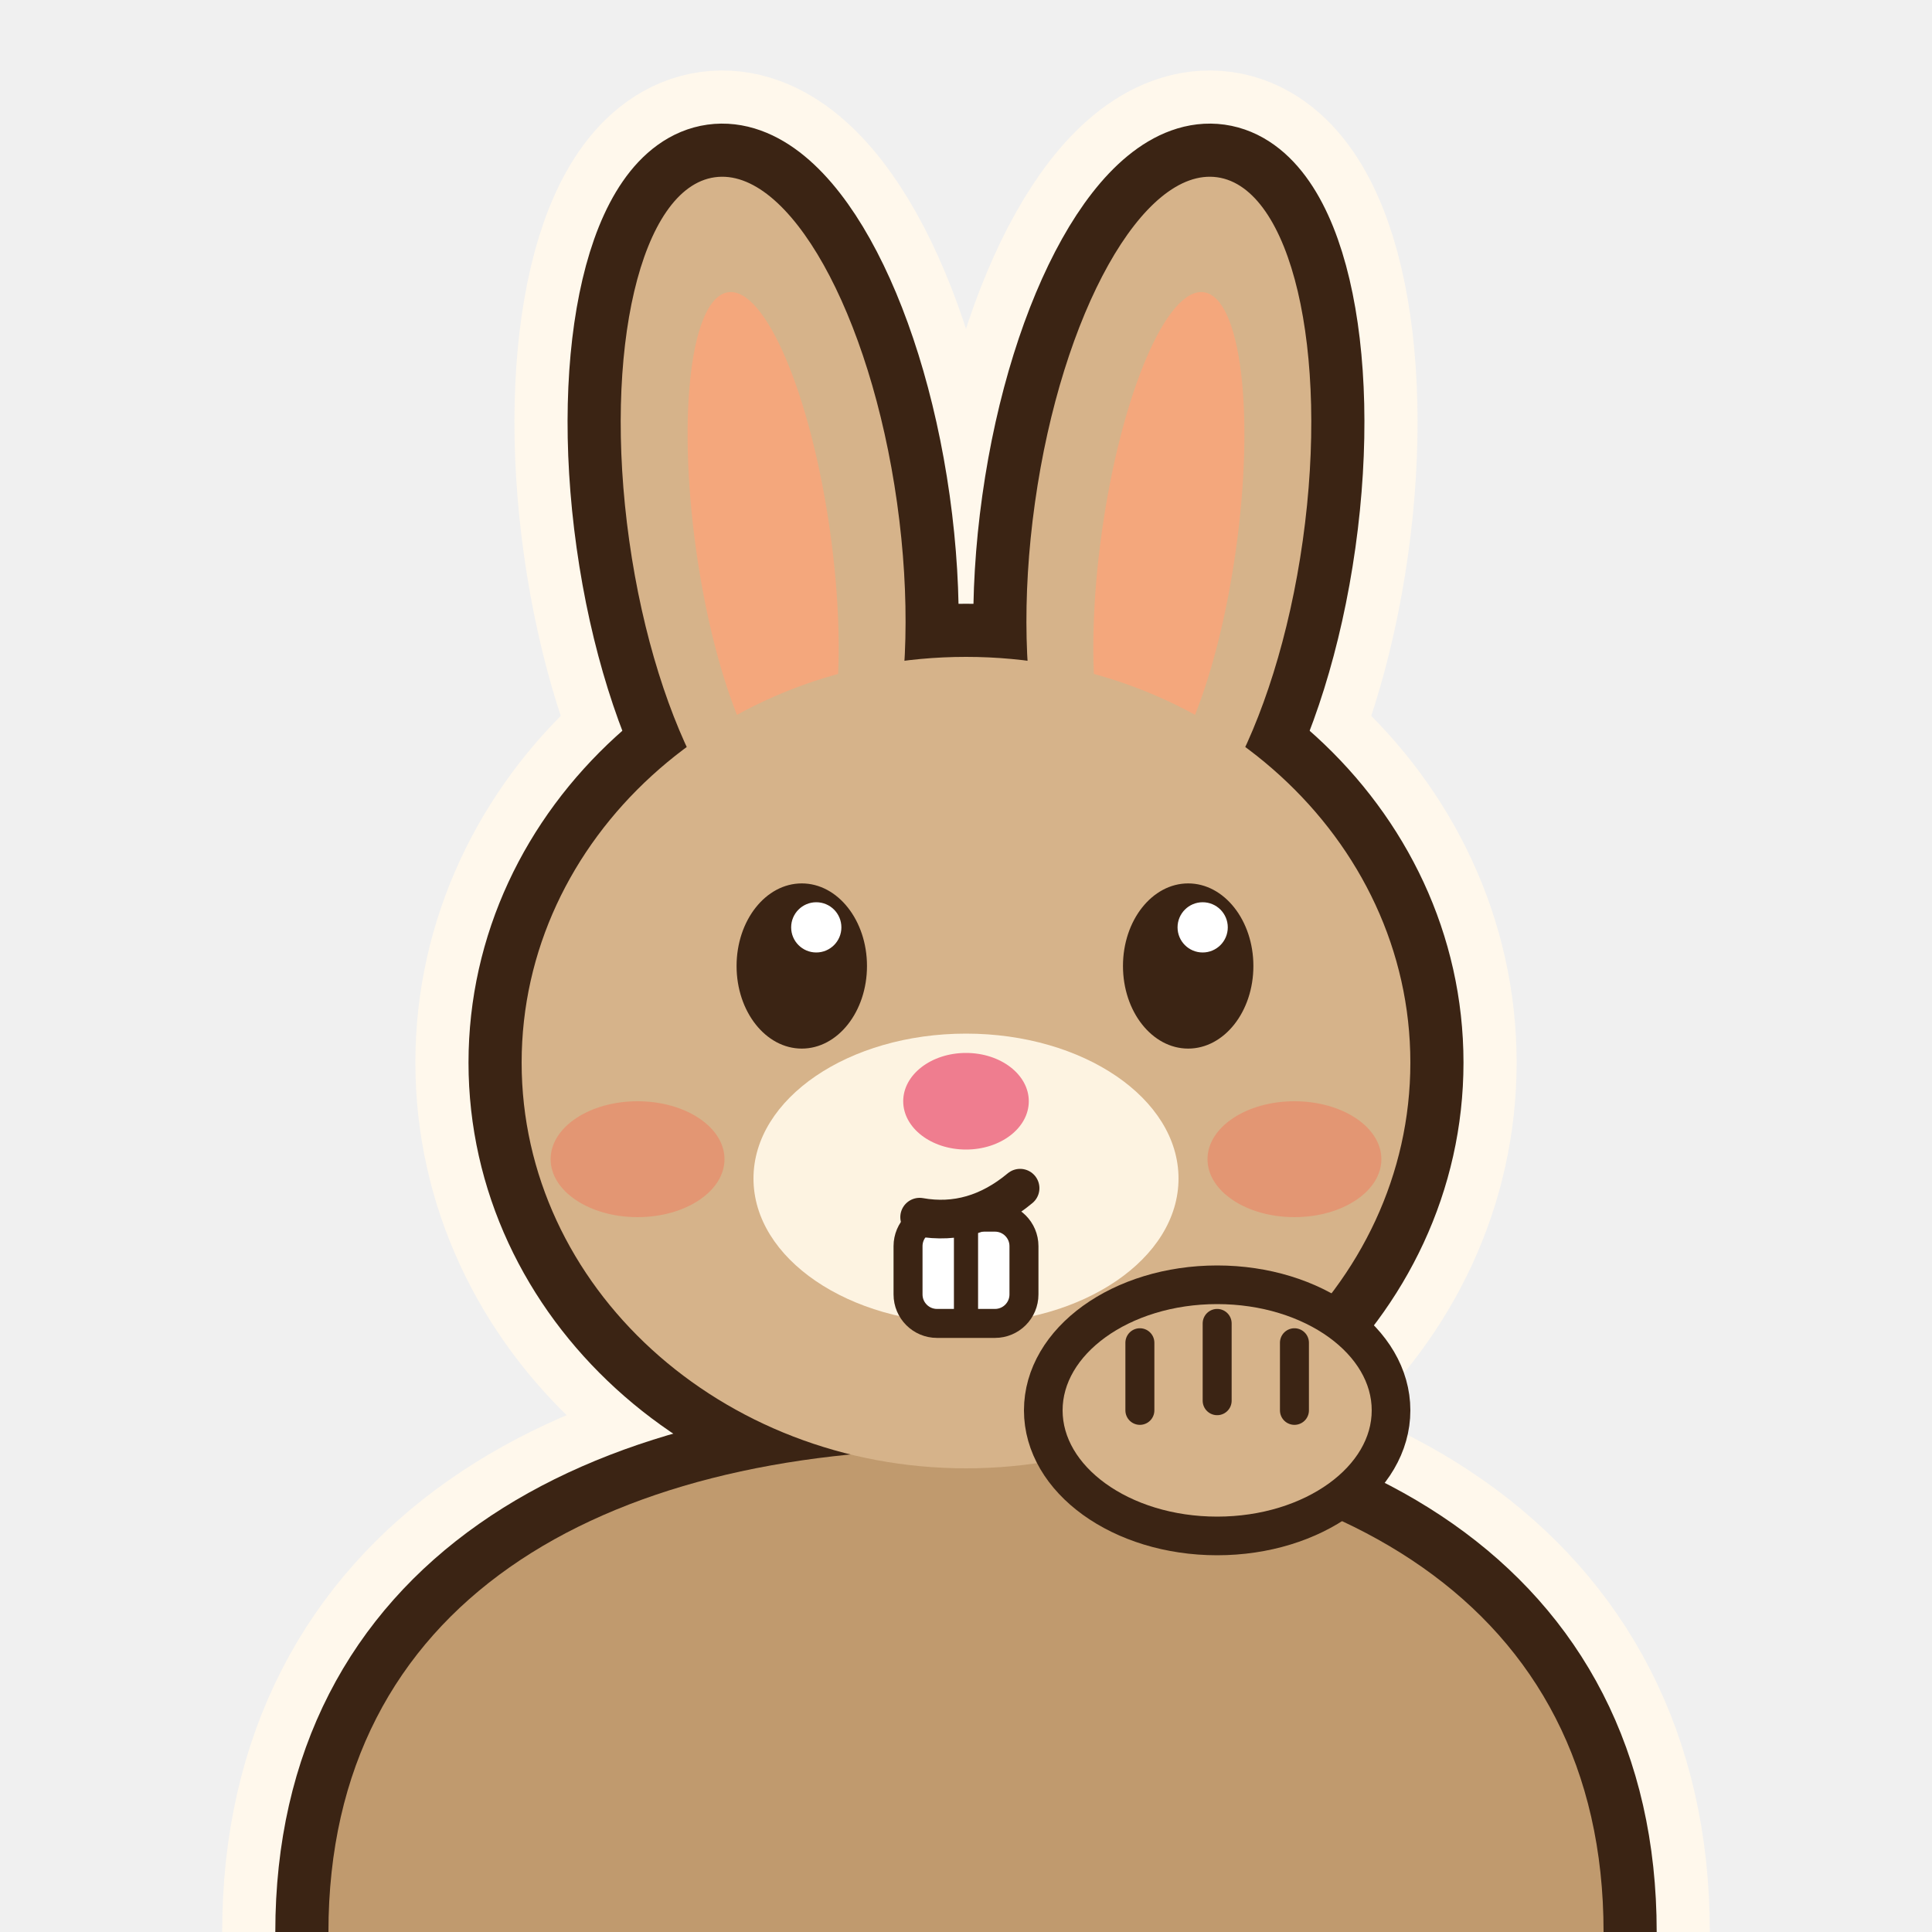
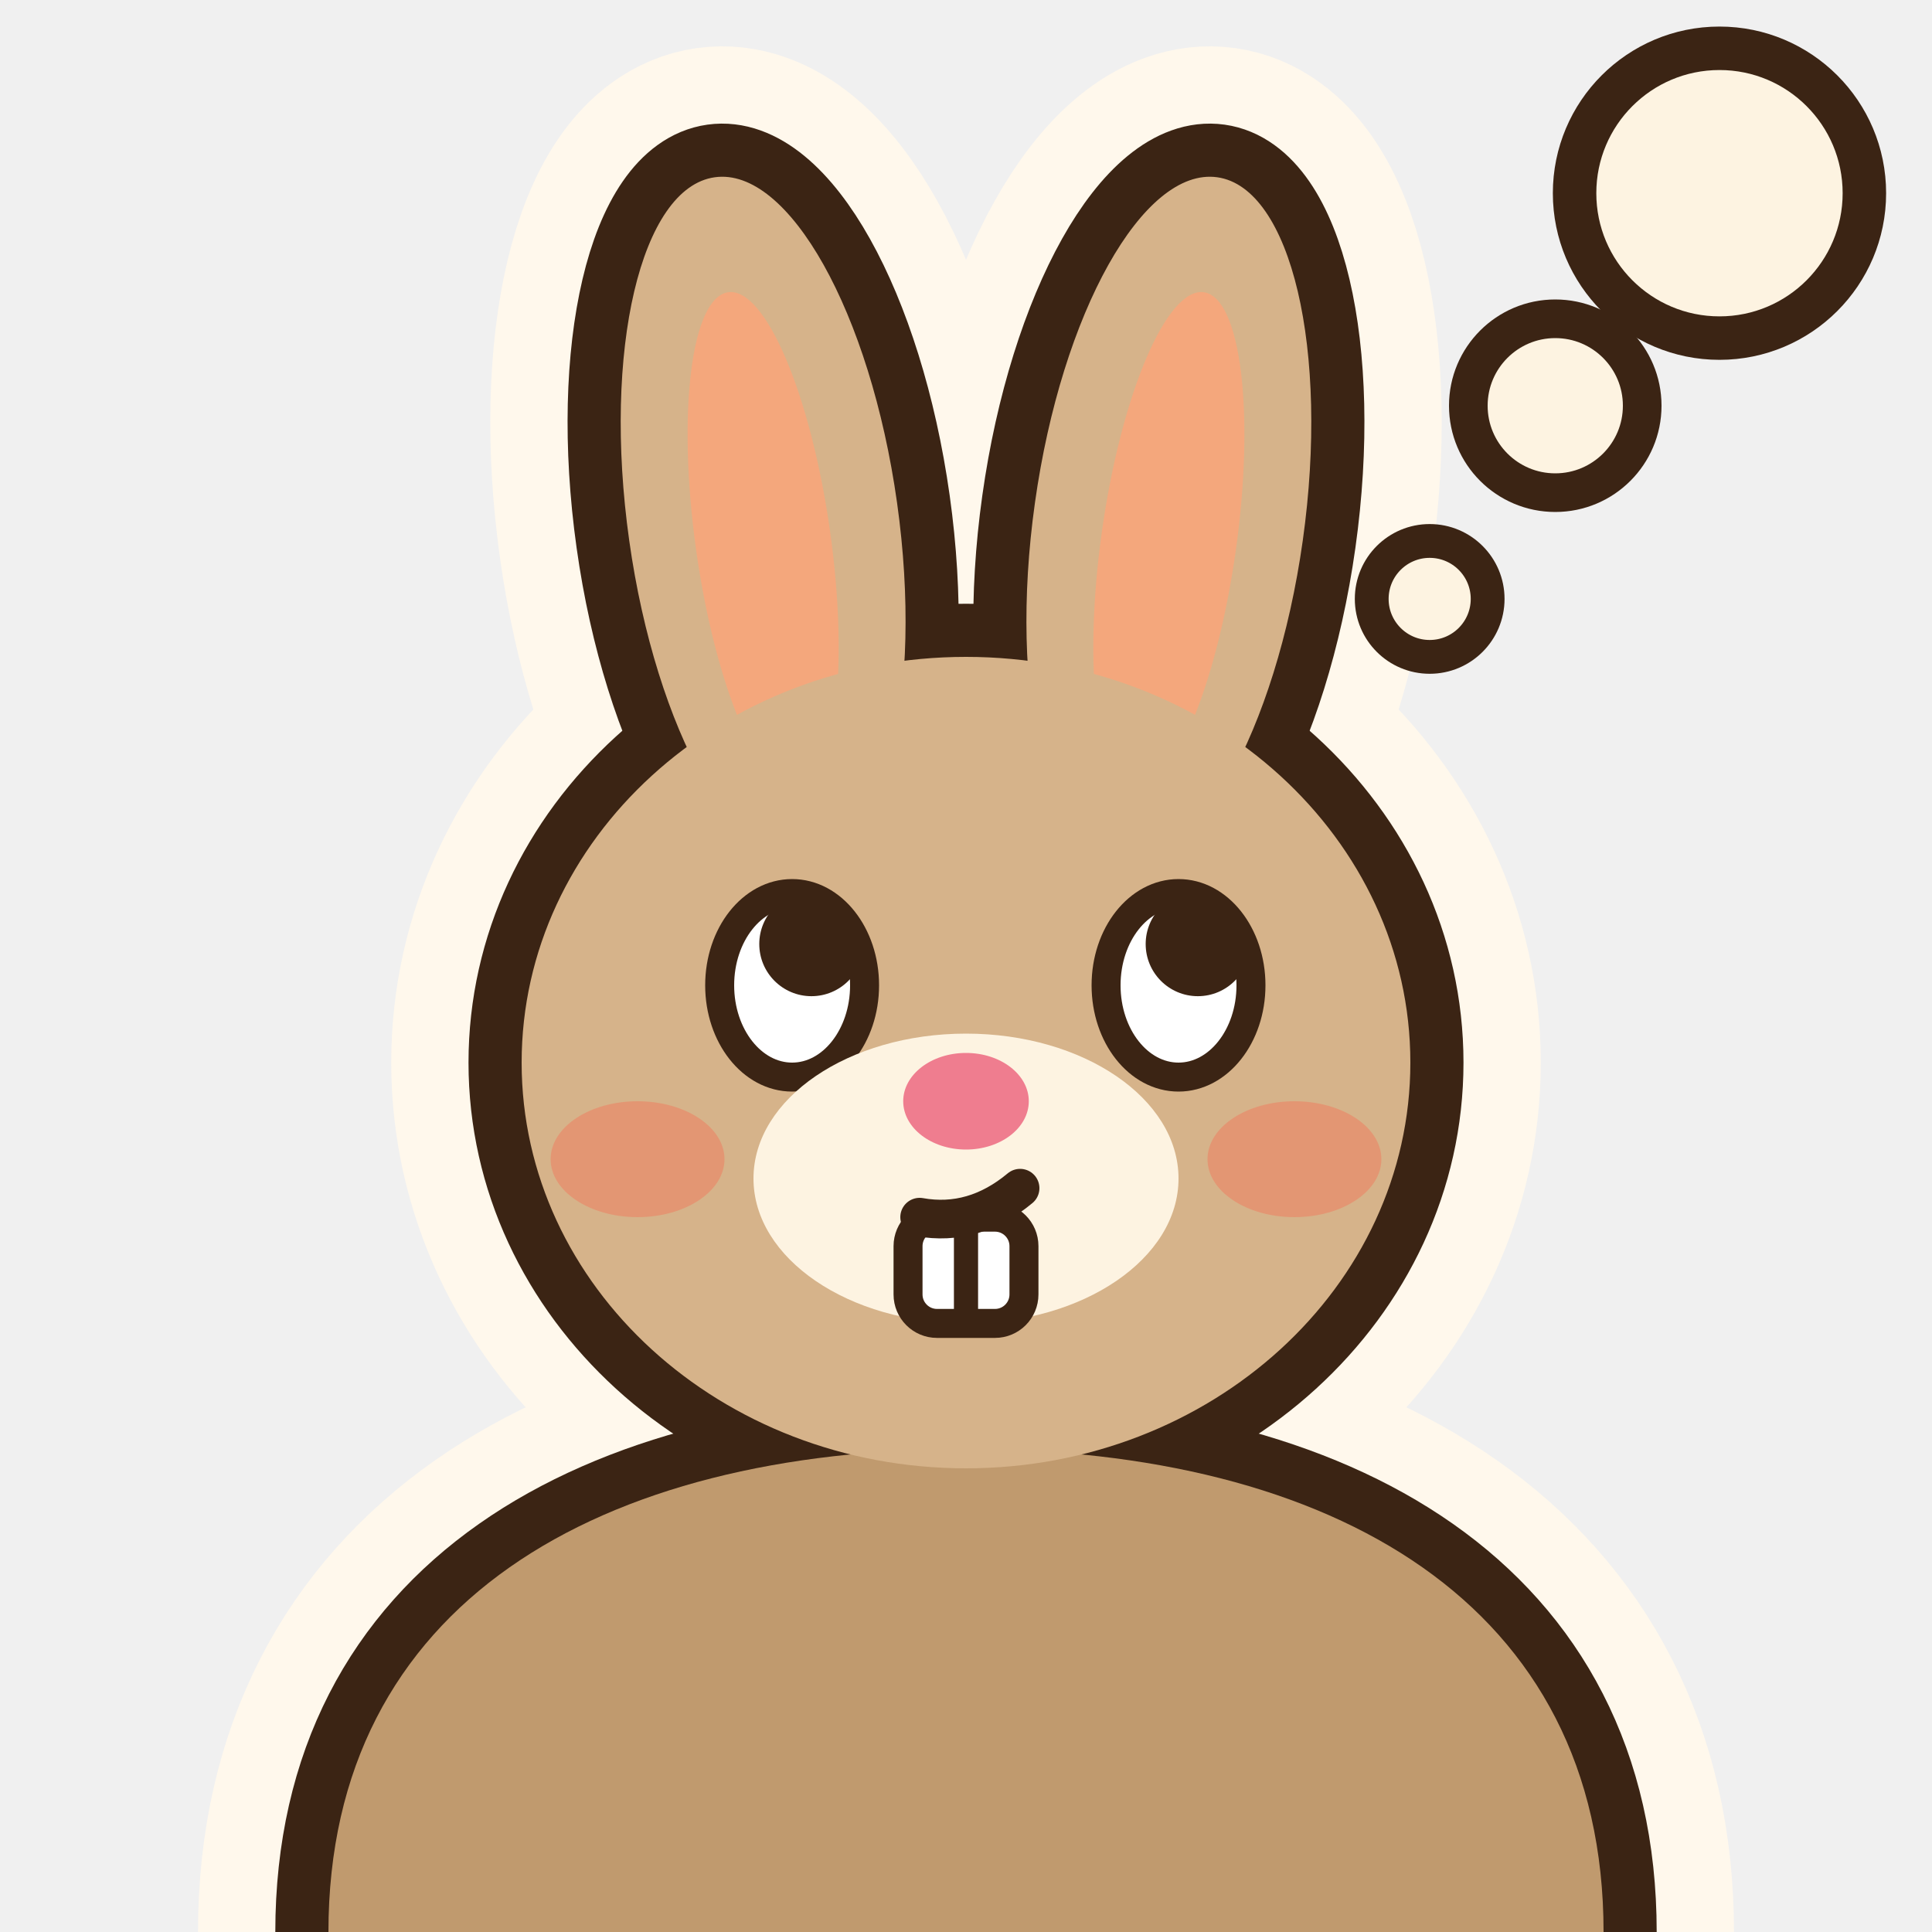
<svg xmlns="http://www.w3.org/2000/svg" viewBox="0 0 200 200">
  <defs>
    <g id="s">
      <path d="M34 200C34 166 62 150 100 150C138 150 166 166 166 200Z" />
      <ellipse cx="79" cy="54" rx="14" ry="36" transform="rotate(-8 79 54)" />
      <ellipse cx="121" cy="54" rx="14" ry="36" transform="rotate(8 121 54)" />
      <ellipse cx="79" cy="56" rx="7" ry="26" transform="rotate(-8 79 56)" />
      <ellipse cx="121" cy="56" rx="7" ry="26" transform="rotate(8 121 56)" />
      <ellipse cx="100" cy="110" rx="46" ry="42" />
    </g>
  </defs>
  <g stroke-linejoin="round" stroke-linecap="round">
-     <use href="#s" fill="#fff8ec" stroke="#fff8ec" stroke-width="22" />
+     <use href="#s" fill="#fff8ec" stroke="#fff8ec" stroke-width="27" />
    <use href="#s" fill="#3b2414" stroke="#3b2414" stroke-width="11" />
    <path d="M34 200C34 166 62 150 100 150C138 150 166 166 166 200Z" fill="#c09a6e" />
    <ellipse cx="79" cy="54" rx="14" ry="36" transform="rotate(-8 79 54)" fill="#d6b38a" />
    <ellipse cx="121" cy="54" rx="14" ry="36" transform="rotate(8 121 54)" fill="#d6b38a" />
    <ellipse cx="79" cy="56" rx="7" ry="26" transform="rotate(-8 79 56)" fill="#f4a77c" />
    <ellipse cx="121" cy="56" rx="7" ry="26" transform="rotate(8 121 56)" fill="#f4a77c" />
    <ellipse cx="100" cy="110" rx="46" ry="42" fill="#d6b38a" />
-     <ellipse cx="83" cy="100" rx="6.75" ry="8.55" fill="#3b2414" />
-     <circle cx="84.5" cy="96" r="2.6" fill="#fff" />
-     <ellipse cx="123" cy="100" rx="6.75" ry="8.55" fill="#3b2414" />
-     <circle cx="124.5" cy="96" r="2.6" fill="#fff" />
+     <ellipse cx="82" cy="102" rx="7.5" ry="9.5" fill="#fff" stroke="#3b2414" stroke-width="3" />
+     <circle cx="84" cy="97.725" r="5.4" fill="#3b2414" />
+     <ellipse cx="122" cy="102" rx="7.5" ry="9.5" fill="#fff" stroke="#3b2414" stroke-width="3" />
+     <circle cx="124" cy="97.725" r="5.4" fill="#3b2414" />
    <ellipse cx="66" cy="120" rx="9" ry="6" fill="#f07a5c" opacity=".5" />
    <ellipse cx="134" cy="120" rx="9" ry="6" fill="#f07a5c" opacity=".5" />
    <ellipse cx="100" cy="122" rx="22" ry="15" fill="#fdf3e1" />
    <rect x="94" y="126" width="12" height="11" rx="3" fill="#fff" stroke="#3b2414" stroke-width="3" />
    <path d="M100 126V137" fill="none" stroke="#3b2414" stroke-width="2.5" />
    <ellipse cx="100" cy="114" rx="6.5" ry="5" fill="#ef7d8f" />
    <path d="M95.2 126Q100.8 127 105.6 123" fill="none" stroke="#3b2414" stroke-width="4" />
-     <ellipse cx="126" cy="146" rx="18" ry="13" fill="#d6b38a" stroke="#3b2414" stroke-width="4" />
-     <path d="M118 139V146M126 137V145M134 139V146" fill="none" stroke="#3b2414" stroke-width="3" />
+     <circle cx="148" cy="62" r="6" fill="#fdf3e1" stroke="#3b2414" stroke-width="3.5" />
+     <circle cx="161" cy="42" r="9" fill="#fdf3e1" stroke="#3b2414" stroke-width="4" />
+     <circle cx="178" cy="20" r="15" fill="#fdf3e1" stroke="#3b2414" stroke-width="4.5" />
  </g>
</svg>
